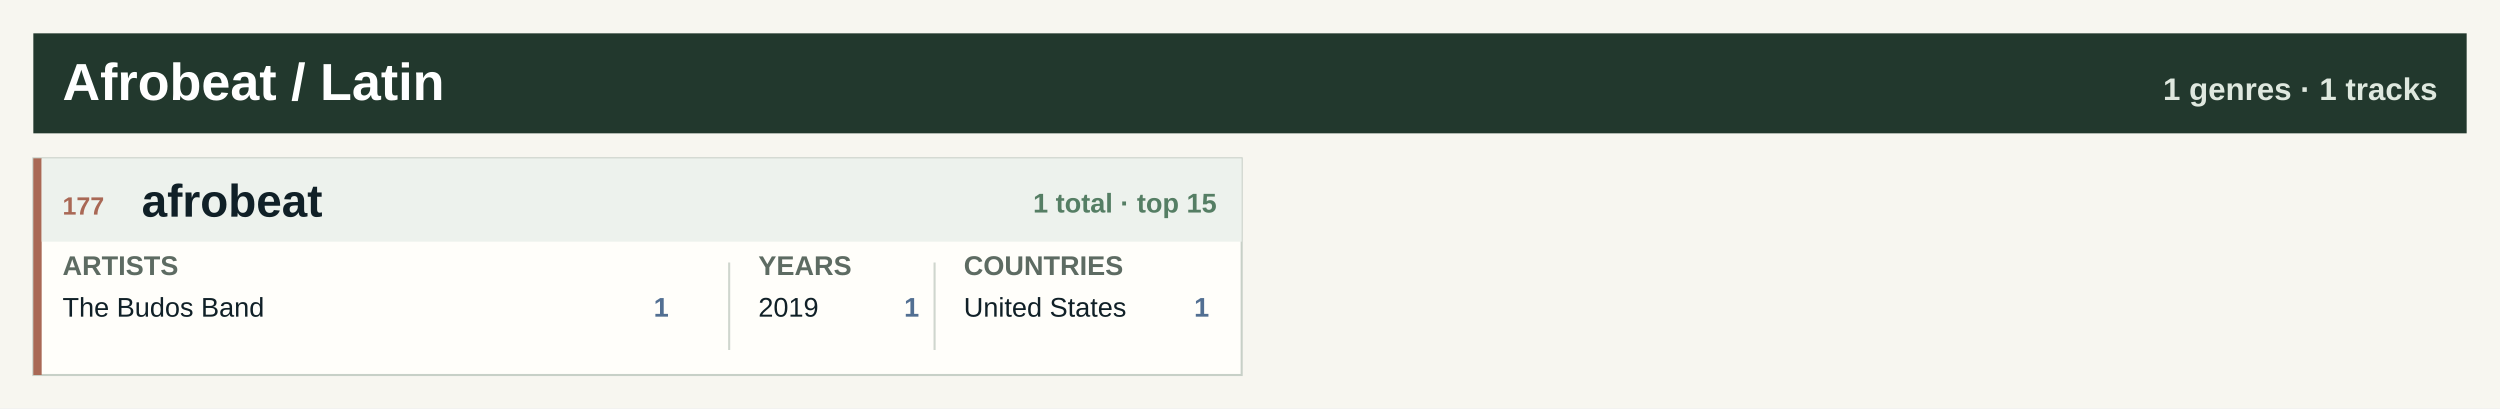
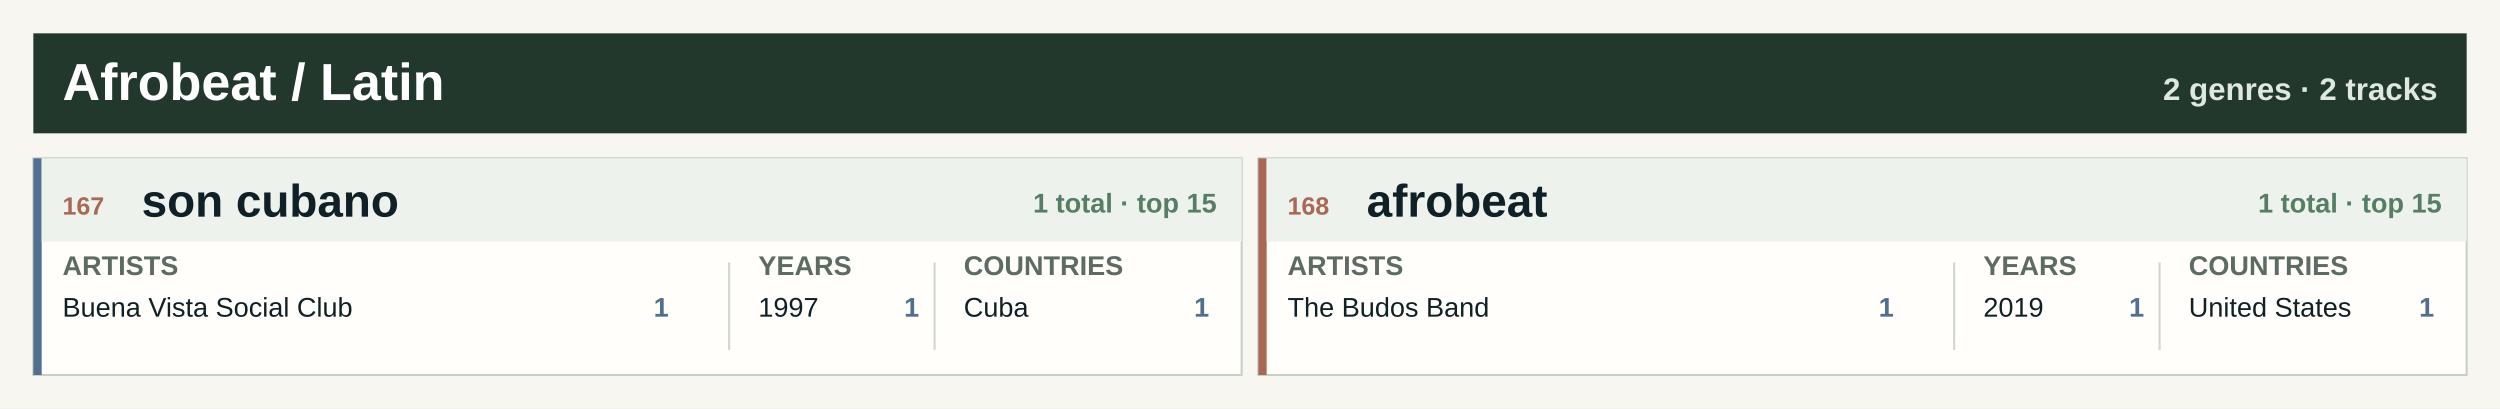
<svg xmlns="http://www.w3.org/2000/svg" width="1200" height="196" viewBox="0 0 1200 196" role="img" aria-label="Afrobeat / Latin genre atlas">
  <rect width="1200" height="196" fill="#f7f6f0" />
  <rect x="16" y="16" width="1168" height="48" fill="#22382d" />
  <text x="30.0" y="48.0" font-family="Segoe UI, Arial, sans-serif" font-size="25" font-weight="800" fill="#ffffff" text-anchor="start">Afrobeat / Latin</text>
-   <text x="1170.0" y="48.0" font-family="Segoe UI, Arial, sans-serif" font-size="15" font-weight="800" fill="#dfe8df" text-anchor="end">1 genres · 1 tracks</text>
+   <text x="1170.0" y="48.0" font-family="Segoe UI, Arial, sans-serif" font-size="15" font-weight="800" fill="#dfe8df" text-anchor="end">2 genres · 2 tracks</text>
  <rect x="16.0" y="76.0" width="580.0" height="104" fill="#fffefa" stroke="#c7d0c7" />
-   <rect x="16.0" y="76.0" width="4" height="104" fill="#a96855" />
+   <rect x="16.0" y="76.0" width="4" height="104" fill="#526f92" />
  <rect x="20.0" y="76.0" width="576.0" height="40" fill="#edf2ed" />
-   <text x="30.0" y="103.0" font-family="Segoe UI, Arial, sans-serif" font-size="12" font-weight="800" fill="#a96855" text-anchor="start">177</text>
-   <text x="68.0" y="104.0" font-family="Segoe UI, Arial, sans-serif" font-size="22" font-weight="800" fill="#102027" text-anchor="start">afrobeat</text>
+   <text x="30.0" y="103.0" font-family="Segoe UI, Arial, sans-serif" font-size="12" font-weight="800" fill="#a96855" text-anchor="start">167</text>
+   <text x="68.0" y="104.0" font-family="Segoe UI, Arial, sans-serif" font-size="22" font-weight="800" fill="#102027" text-anchor="start">son cubano</text>
  <text x="584.0" y="102.0" font-family="Segoe UI, Arial, sans-serif" font-size="13" font-weight="800" fill="#557e64" text-anchor="end">1 total · top 15</text>
  <text x="30.0" y="132.0" font-family="Segoe UI, Arial, sans-serif" font-size="13" font-weight="800" fill="#5d6b62" text-anchor="start">ARTISTS</text>
  <text x="364.0" y="132.0" font-family="Segoe UI, Arial, sans-serif" font-size="13" font-weight="800" fill="#5d6b62" text-anchor="start">YEARS</text>
  <text x="462.6" y="132.0" font-family="Segoe UI, Arial, sans-serif" font-size="13" font-weight="800" fill="#5d6b62" text-anchor="start">COUNTRIES</text>
  <line x1="350.0" y1="126.0" x2="350.0" y2="168.0" stroke="#cfd6ce" />
  <line x1="448.6" y1="126.0" x2="448.6" y2="168.0" stroke="#cfd6ce" />
-   <text x="30.0" y="152.0" font-family="Segoe UI, Arial, sans-serif" font-size="13" font-weight="400" fill="#102027" text-anchor="start">The Budos Band</text>
+   <text x="30.0" y="152.0" font-family="Segoe UI, Arial, sans-serif" font-size="13" font-weight="400" fill="#102027" text-anchor="start">Buena Vista Social Club</text>
  <text x="321.0" y="152.0" font-family="Segoe UI, Arial, sans-serif" font-size="13" font-weight="800" fill="#526f92" text-anchor="end">1</text>
-   <text x="364.0" y="152.0" font-family="Segoe UI, Arial, sans-serif" font-size="13" font-weight="400" fill="#102027" text-anchor="start">2019</text>
+   <text x="364.0" y="152.0" font-family="Segoe UI, Arial, sans-serif" font-size="13" font-weight="400" fill="#102027" text-anchor="start">1997</text>
  <text x="441.2" y="152.0" font-family="Segoe UI, Arial, sans-serif" font-size="13" font-weight="800" fill="#526f92" text-anchor="end">1</text>
-   <text x="462.6" y="152.0" font-family="Segoe UI, Arial, sans-serif" font-size="13" font-weight="400" fill="#102027" text-anchor="start">United States</text>
+   <text x="462.6" y="152.0" font-family="Segoe UI, Arial, sans-serif" font-size="13" font-weight="400" fill="#102027" text-anchor="start">Cuba</text>
  <text x="580.4" y="152.0" font-family="Segoe UI, Arial, sans-serif" font-size="13" font-weight="800" fill="#526f92" text-anchor="end">1</text>
+   <rect x="604.0" y="76.0" width="580.0" height="104" fill="#fffefa" stroke="#c7d0c7" />
+   <rect x="604.0" y="76.0" width="4" height="104" fill="#a96855" />
+   <rect x="608.0" y="76.0" width="576.0" height="40" fill="#edf2ed" />
+   <text x="618.0" y="103.0" font-family="Segoe UI, Arial, sans-serif" font-size="12" font-weight="800" fill="#a96855" text-anchor="start">168</text>
+   <text x="656.0" y="104.0" font-family="Segoe UI, Arial, sans-serif" font-size="22" font-weight="800" fill="#102027" text-anchor="start">afrobeat</text>
+   <text x="1172.0" y="102.0" font-family="Segoe UI, Arial, sans-serif" font-size="13" font-weight="800" fill="#557e64" text-anchor="end">1 total · top 15</text>
+   <text x="618.0" y="132.0" font-family="Segoe UI, Arial, sans-serif" font-size="13" font-weight="800" fill="#5d6b62" text-anchor="start">ARTISTS</text>
+   <text x="952.0" y="132.0" font-family="Segoe UI, Arial, sans-serif" font-size="13" font-weight="800" fill="#5d6b62" text-anchor="start">YEARS</text>
+   <text x="1050.6" y="132.0" font-family="Segoe UI, Arial, sans-serif" font-size="13" font-weight="800" fill="#5d6b62" text-anchor="start">COUNTRIES</text>
+   <line x1="938.0" y1="126.0" x2="938.0" y2="168.0" stroke="#cfd6ce" />
+   <line x1="1036.6" y1="126.0" x2="1036.6" y2="168.0" stroke="#cfd6ce" />
+   <text x="618.0" y="152.0" font-family="Segoe UI, Arial, sans-serif" font-size="13" font-weight="400" fill="#102027" text-anchor="start">The Budos Band</text>
+   <text x="909.0" y="152.0" font-family="Segoe UI, Arial, sans-serif" font-size="13" font-weight="800" fill="#526f92" text-anchor="end">1</text>
+   <text x="952.0" y="152.0" font-family="Segoe UI, Arial, sans-serif" font-size="13" font-weight="400" fill="#102027" text-anchor="start">2019</text>
+   <text x="1029.2" y="152.0" font-family="Segoe UI, Arial, sans-serif" font-size="13" font-weight="800" fill="#526f92" text-anchor="end">1</text>
+   <text x="1050.6" y="152.0" font-family="Segoe UI, Arial, sans-serif" font-size="13" font-weight="400" fill="#102027" text-anchor="start">United States</text>
+   <text x="1168.4" y="152.0" font-family="Segoe UI, Arial, sans-serif" font-size="13" font-weight="800" fill="#526f92" text-anchor="end">1</text>
</svg>
